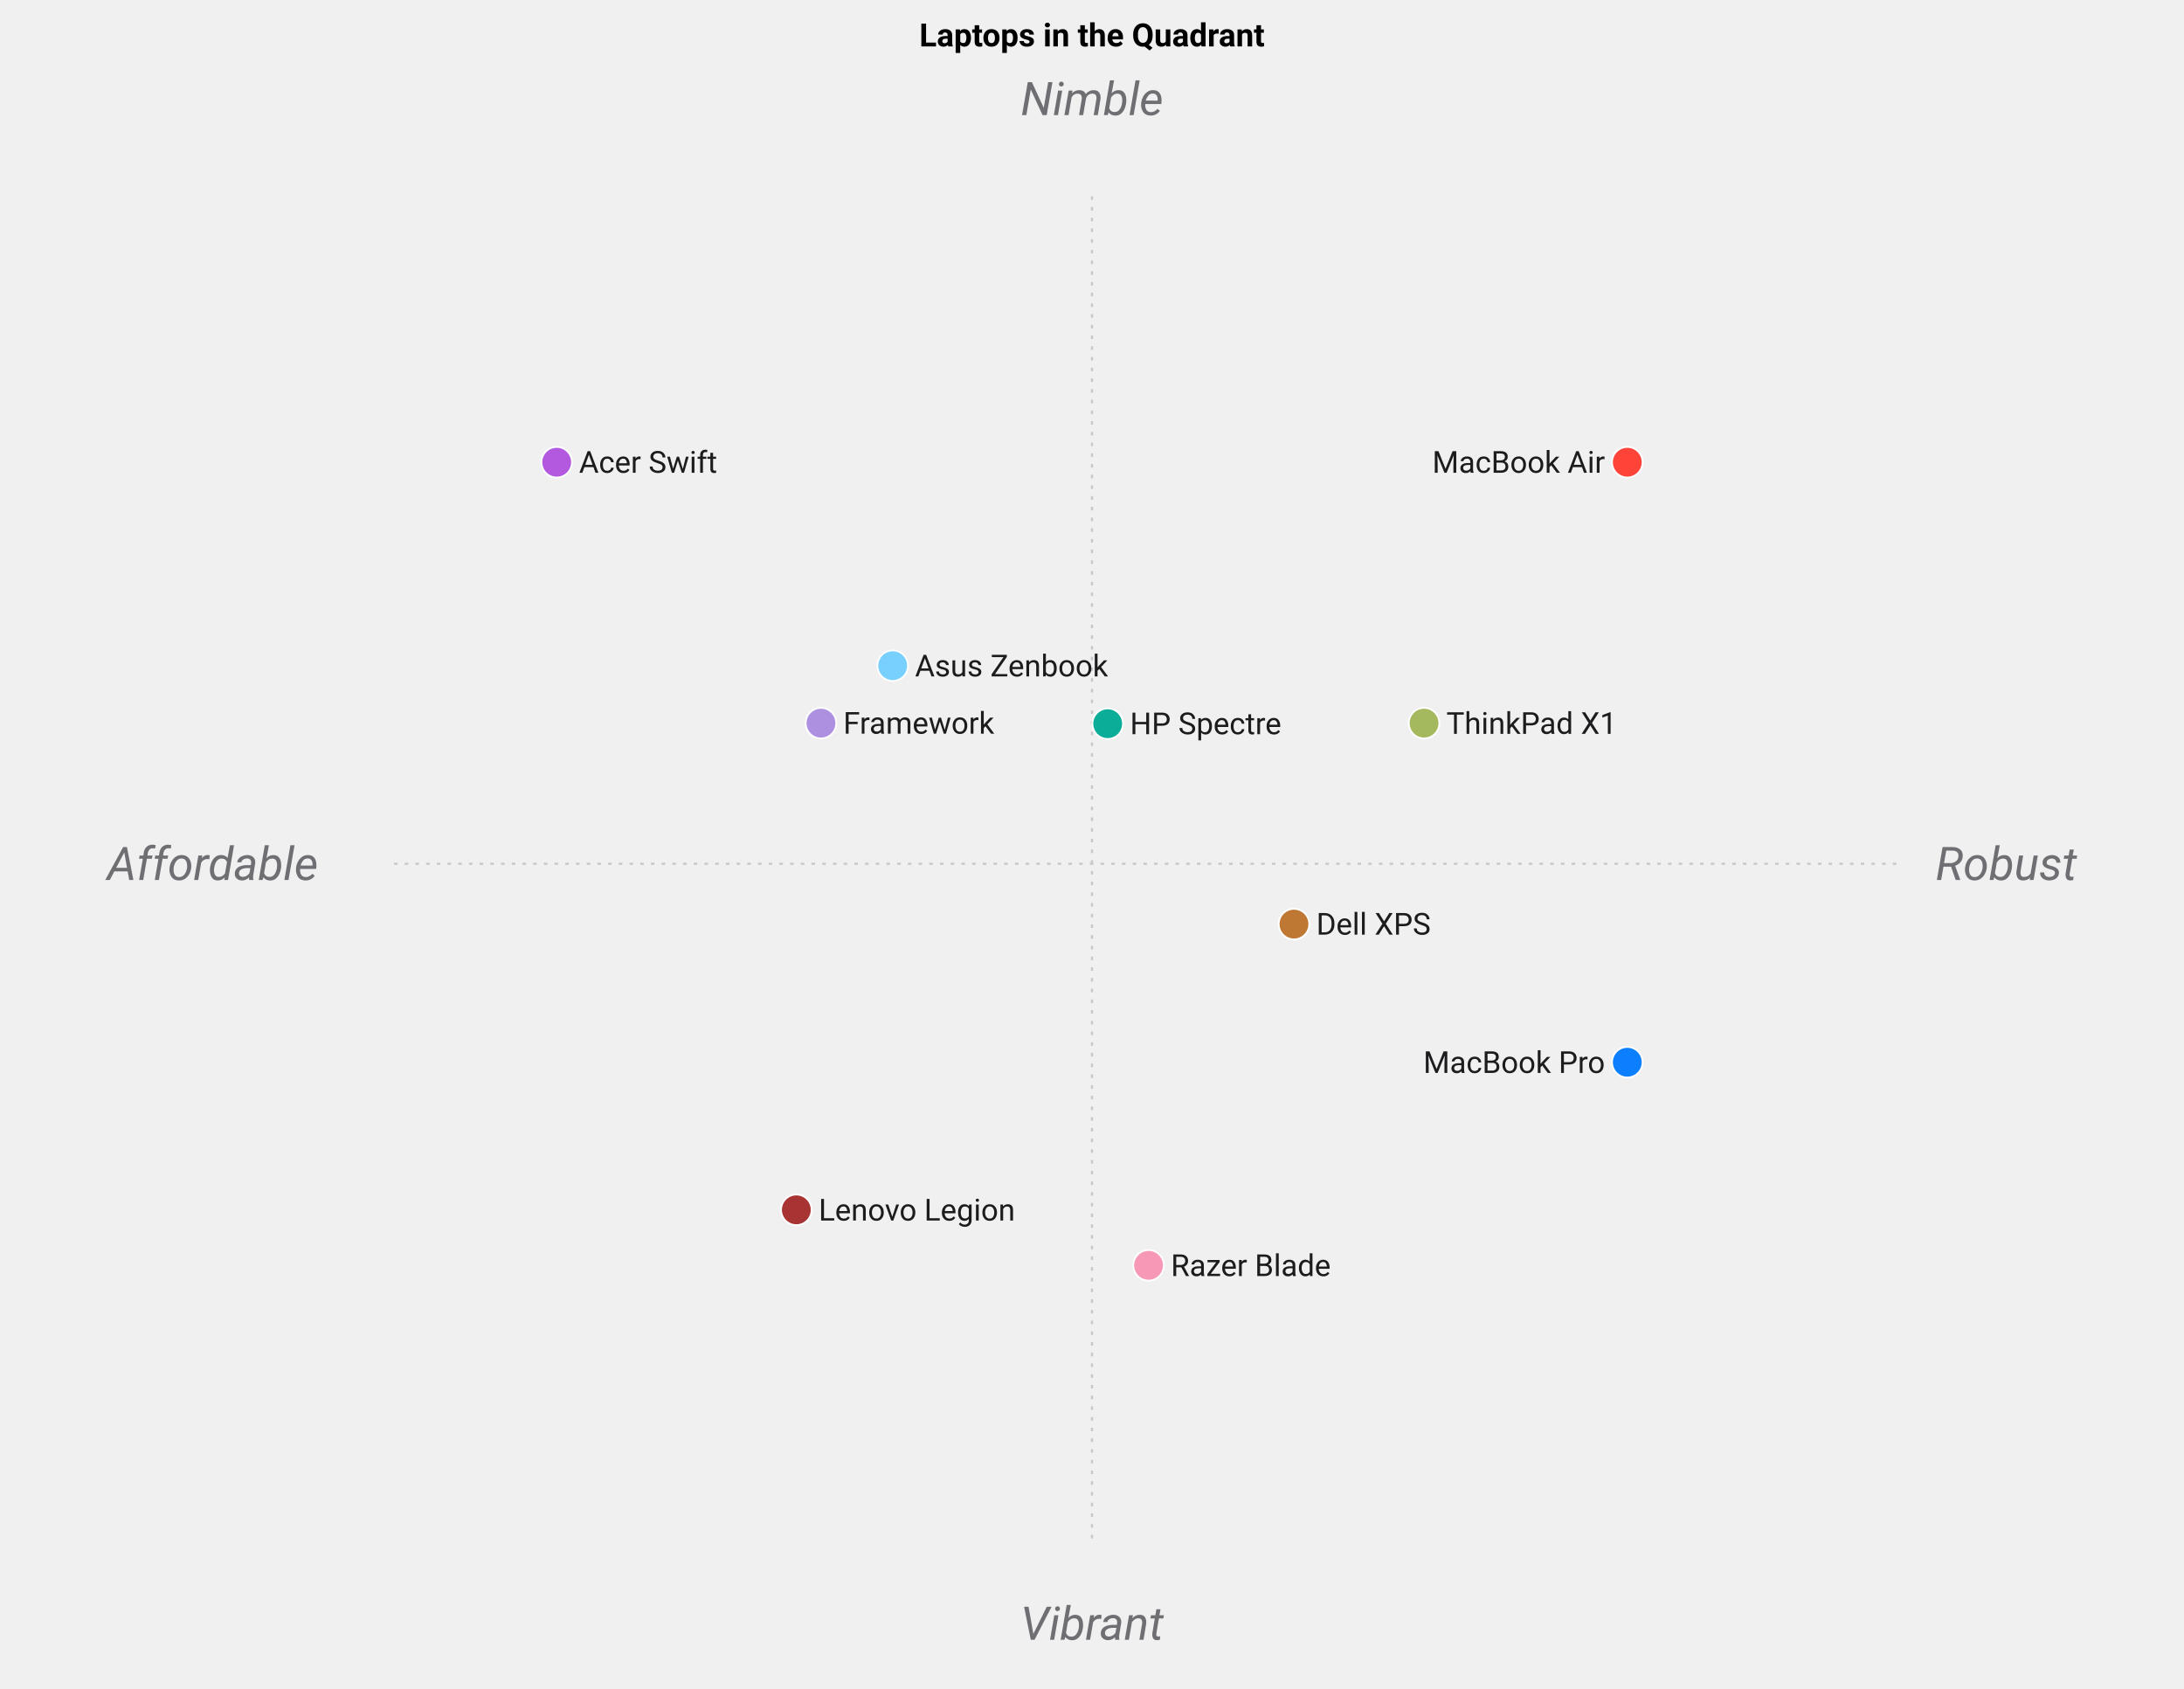
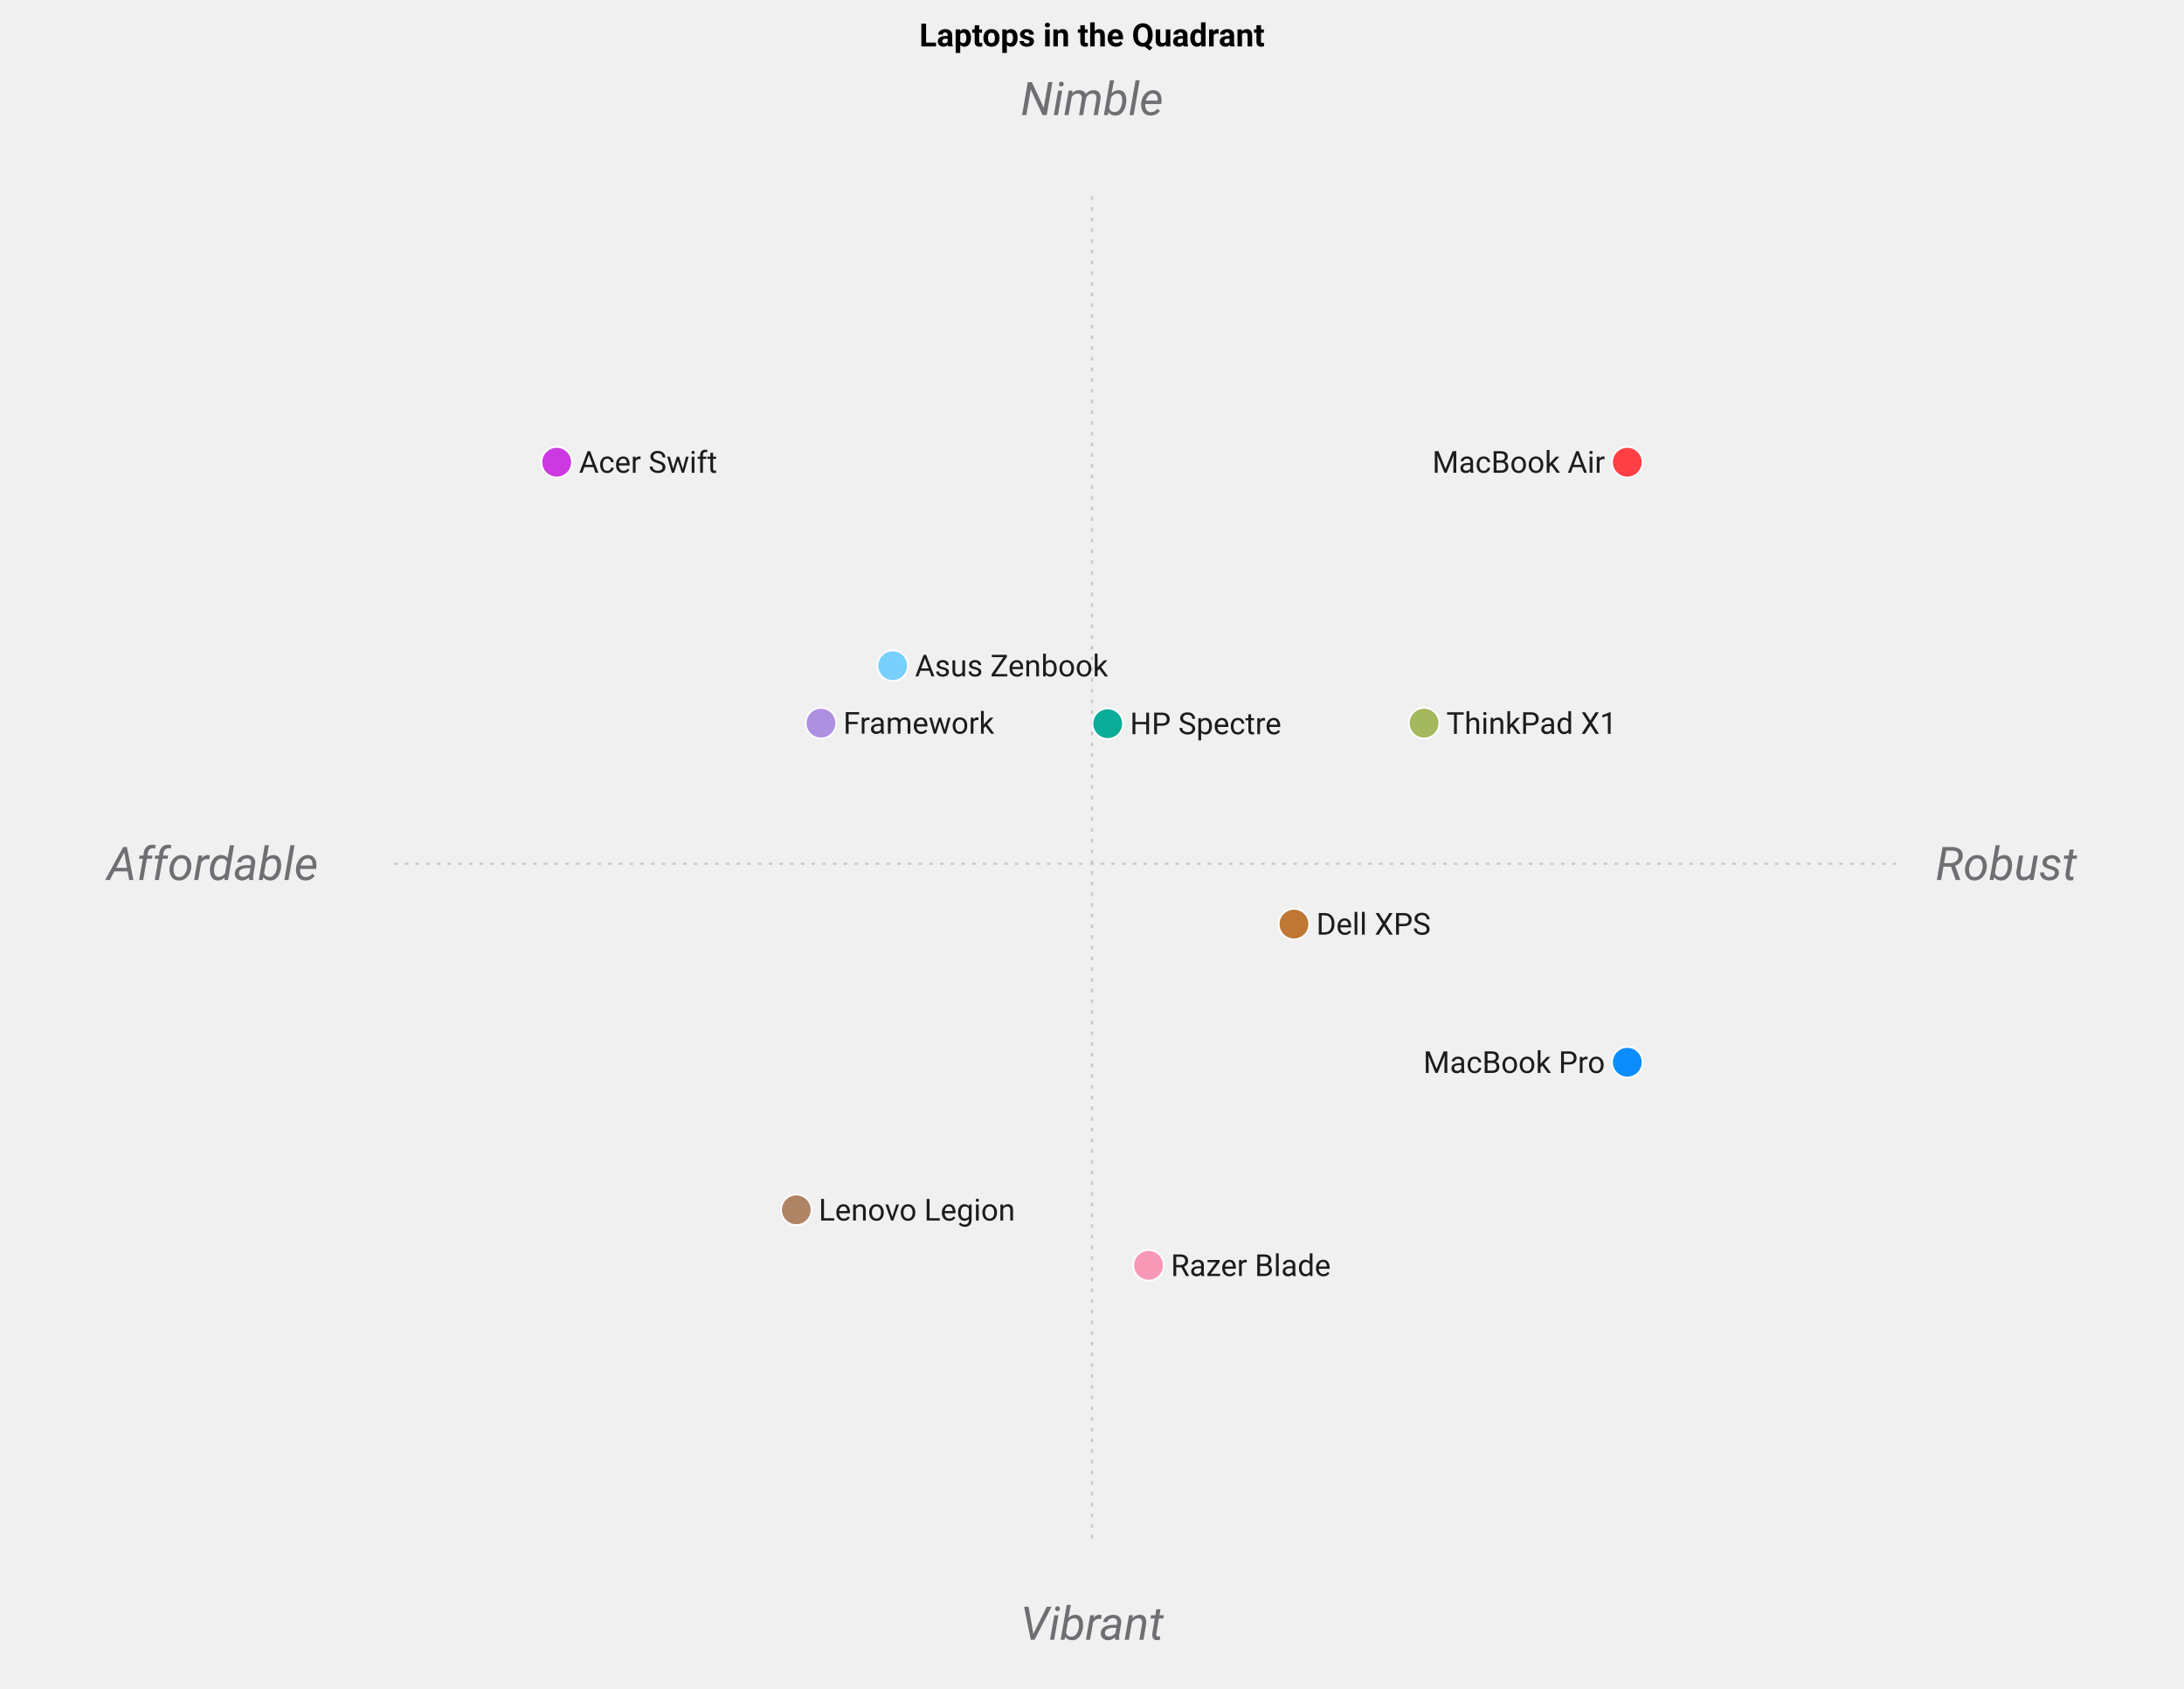
<svg xmlns="http://www.w3.org/2000/svg" width="1224" height="946" viewBox="0 0 1224 946" role="img" aria-labelledby="sp-title sp-desc" font-family="Roboto, -apple-system, Helvetica, Arial, sans-serif">
  <style>.sp-dot{cursor:pointer}.sp-dot:hover circle,.sp-dot:focus circle{stroke-width:2.4}.sp-dot:hover,.sp-dot:focus{filter:brightness(1.08);outline:none}</style>
  <line x1="220.8" y1="484.0" x2="1063.5" y2="484.0" stroke="#C7C7CC" stroke-width="1.2" stroke-dasharray="2,4" />
  <line x1="612.0" y1="862.0" x2="612.0" y2="106.0" stroke="#C7C7CC" stroke-width="1.2" stroke-dasharray="2,4" />
  <text data-pole="right" x="1164.0" y="493.1" font-size="26" font-style="italic" fill="#6E6E73" text-anchor="end">Robust</text>
  <text data-pole="left" x="60.0" y="493.1" font-size="26" font-style="italic" fill="#6E6E73" text-anchor="start">Affordable</text>
  <text data-pole="top" x="612.0" y="64.5" font-size="26" font-style="italic" fill="#6E6E73" text-anchor="middle">Nimble</text>
  <text data-pole="bottom" x="612.0" y="918.8" font-size="26" font-style="italic" fill="#6E6E73" text-anchor="middle">Vibrant</text>
  <g class="sp-dot" tabindex="0" role="img" aria-label="Laptops: MacBook Air role: best axis1: 2.36 axis2: 2.66">
-     <circle cx="912.0" cy="259.0" r="8.57" fill="#FF3B30" stroke="white" stroke-width="1" opacity="0.95" />
+     <circle cx="912.0" cy="259.0" r="8.57" fill="#FF383C" stroke="white" stroke-width="1" opacity="0.95" />
  </g>
  <text x="899.5" y="264.9" font-size="17" fill="#1C1C1E" text-anchor="end">MacBook Air</text>
  <g class="sp-dot" tabindex="0" role="img" aria-label="Laptops: MacBook Pro role: right axis1: 2.36 axis2: -1.31">
-     <circle cx="912.0" cy="595.2" r="8.57" fill="#007AFF" stroke="white" stroke-width="1" opacity="0.95" />
+     <circle cx="912.0" cy="595.2" r="8.57" fill="#0088FF" stroke="white" stroke-width="1" opacity="0.95" />
  </g>
  <text x="899.5" y="601.2" font-size="17" fill="#1C1C1E" text-anchor="end">MacBook Pro</text>
  <g class="sp-dot" tabindex="0" role="img" aria-label="Laptops: Dell XPS role: competitor axis1: 0.89 axis2: -0.40">
    <circle cx="725.2" cy="517.8" r="8.57" fill="#BC722B" stroke="white" stroke-width="1" opacity="0.95" />
  </g>
  <text x="737.7" y="523.7" font-size="17" fill="#1C1C1E" text-anchor="start">Dell XPS</text>
  <g class="sp-dot" tabindex="0" role="img" aria-label="Laptops: ThinkPad X1 role: competitor axis1: 1.46 axis2: 0.93">
    <circle cx="798.1" cy="405.2" r="8.57" fill="#A1B656" stroke="white" stroke-width="1" opacity="0.95" />
  </g>
  <text x="810.6" y="411.2" font-size="17" fill="#1C1C1E" text-anchor="start">ThinkPad X1</text>
  <g class="sp-dot" tabindex="0" role="img" aria-label="Laptops: Framework role: competitor axis1: -1.20 axis2: 0.93">
    <circle cx="460.1" cy="405.2" r="8.57" fill="#AB8CE0" stroke="white" stroke-width="1" opacity="0.95" />
  </g>
  <text x="472.6" y="411.1" font-size="17" fill="#1C1C1E" text-anchor="start">Framework</text>
  <g class="sp-dot" tabindex="0" role="img" aria-label="Laptops: Asus Zenbook role: competitor axis1: -0.88 axis2: 1.31">
    <circle cx="500.3" cy="373.0" r="8.57" fill="#72CFFF" stroke="white" stroke-width="1" opacity="0.95" />
  </g>
  <text x="512.8" y="379.0" font-size="17" fill="#1C1C1E" text-anchor="start">Asus Zenbook</text>
  <g class="sp-dot" tabindex="0" role="img" aria-label="Laptops: HP Spectre role: competitor axis1: 0.07 axis2: 0.93">
    <circle cx="620.8" cy="405.5" r="8.57" fill="#00AA95" stroke="white" stroke-width="1" opacity="0.95" />
  </g>
  <text x="633.3" y="411.4" font-size="17" fill="#1C1C1E" text-anchor="start">HP Spectre</text>
  <g class="sp-dot" tabindex="0" role="img" aria-label="Laptops: Lenovo Legion role: worst axis1: -1.30 axis2: -2.29">
-     <circle cx="446.3" cy="677.9" r="8.57" fill="#A52A2A" stroke="white" stroke-width="1" opacity="0.95" />
+     <circle cx="446.3" cy="677.9" r="8.57" fill="#AC7F5E" stroke="white" stroke-width="1" opacity="0.95" />
  </g>
  <text x="458.8" y="683.9" font-size="17" fill="#1C1C1E" text-anchor="start">Lenovo Legion</text>
  <g class="sp-dot" tabindex="0" role="img" aria-label="Laptops: Acer Swift role: top axis1: -2.36 axis2: 2.66">
-     <circle cx="312.0" cy="259.0" r="8.57" fill="#AF52DE" stroke="white" stroke-width="1" opacity="0.95" />
+     <circle cx="312.0" cy="259.0" r="8.57" fill="#CB30E0" stroke="white" stroke-width="1" opacity="0.95" />
  </g>
  <text x="324.5" y="264.9" font-size="17" fill="#1C1C1E" text-anchor="start">Acer Swift</text>
  <g class="sp-dot" tabindex="0" role="img" aria-label="Laptops: Razer Blade role: competitor axis1: 0.25 axis2: -2.66">
    <circle cx="643.7" cy="709.0" r="8.57" fill="#F894B4" stroke="white" stroke-width="1" opacity="0.95" />
  </g>
  <text x="656.2" y="715.0" font-size="17" fill="#1C1C1E" text-anchor="start">Razer Blade</text>
  <text x="612.0" y="26" font-size="18" font-weight="bold" fill="#000" text-anchor="middle">Laptops in the Quadrant</text>
</svg>
